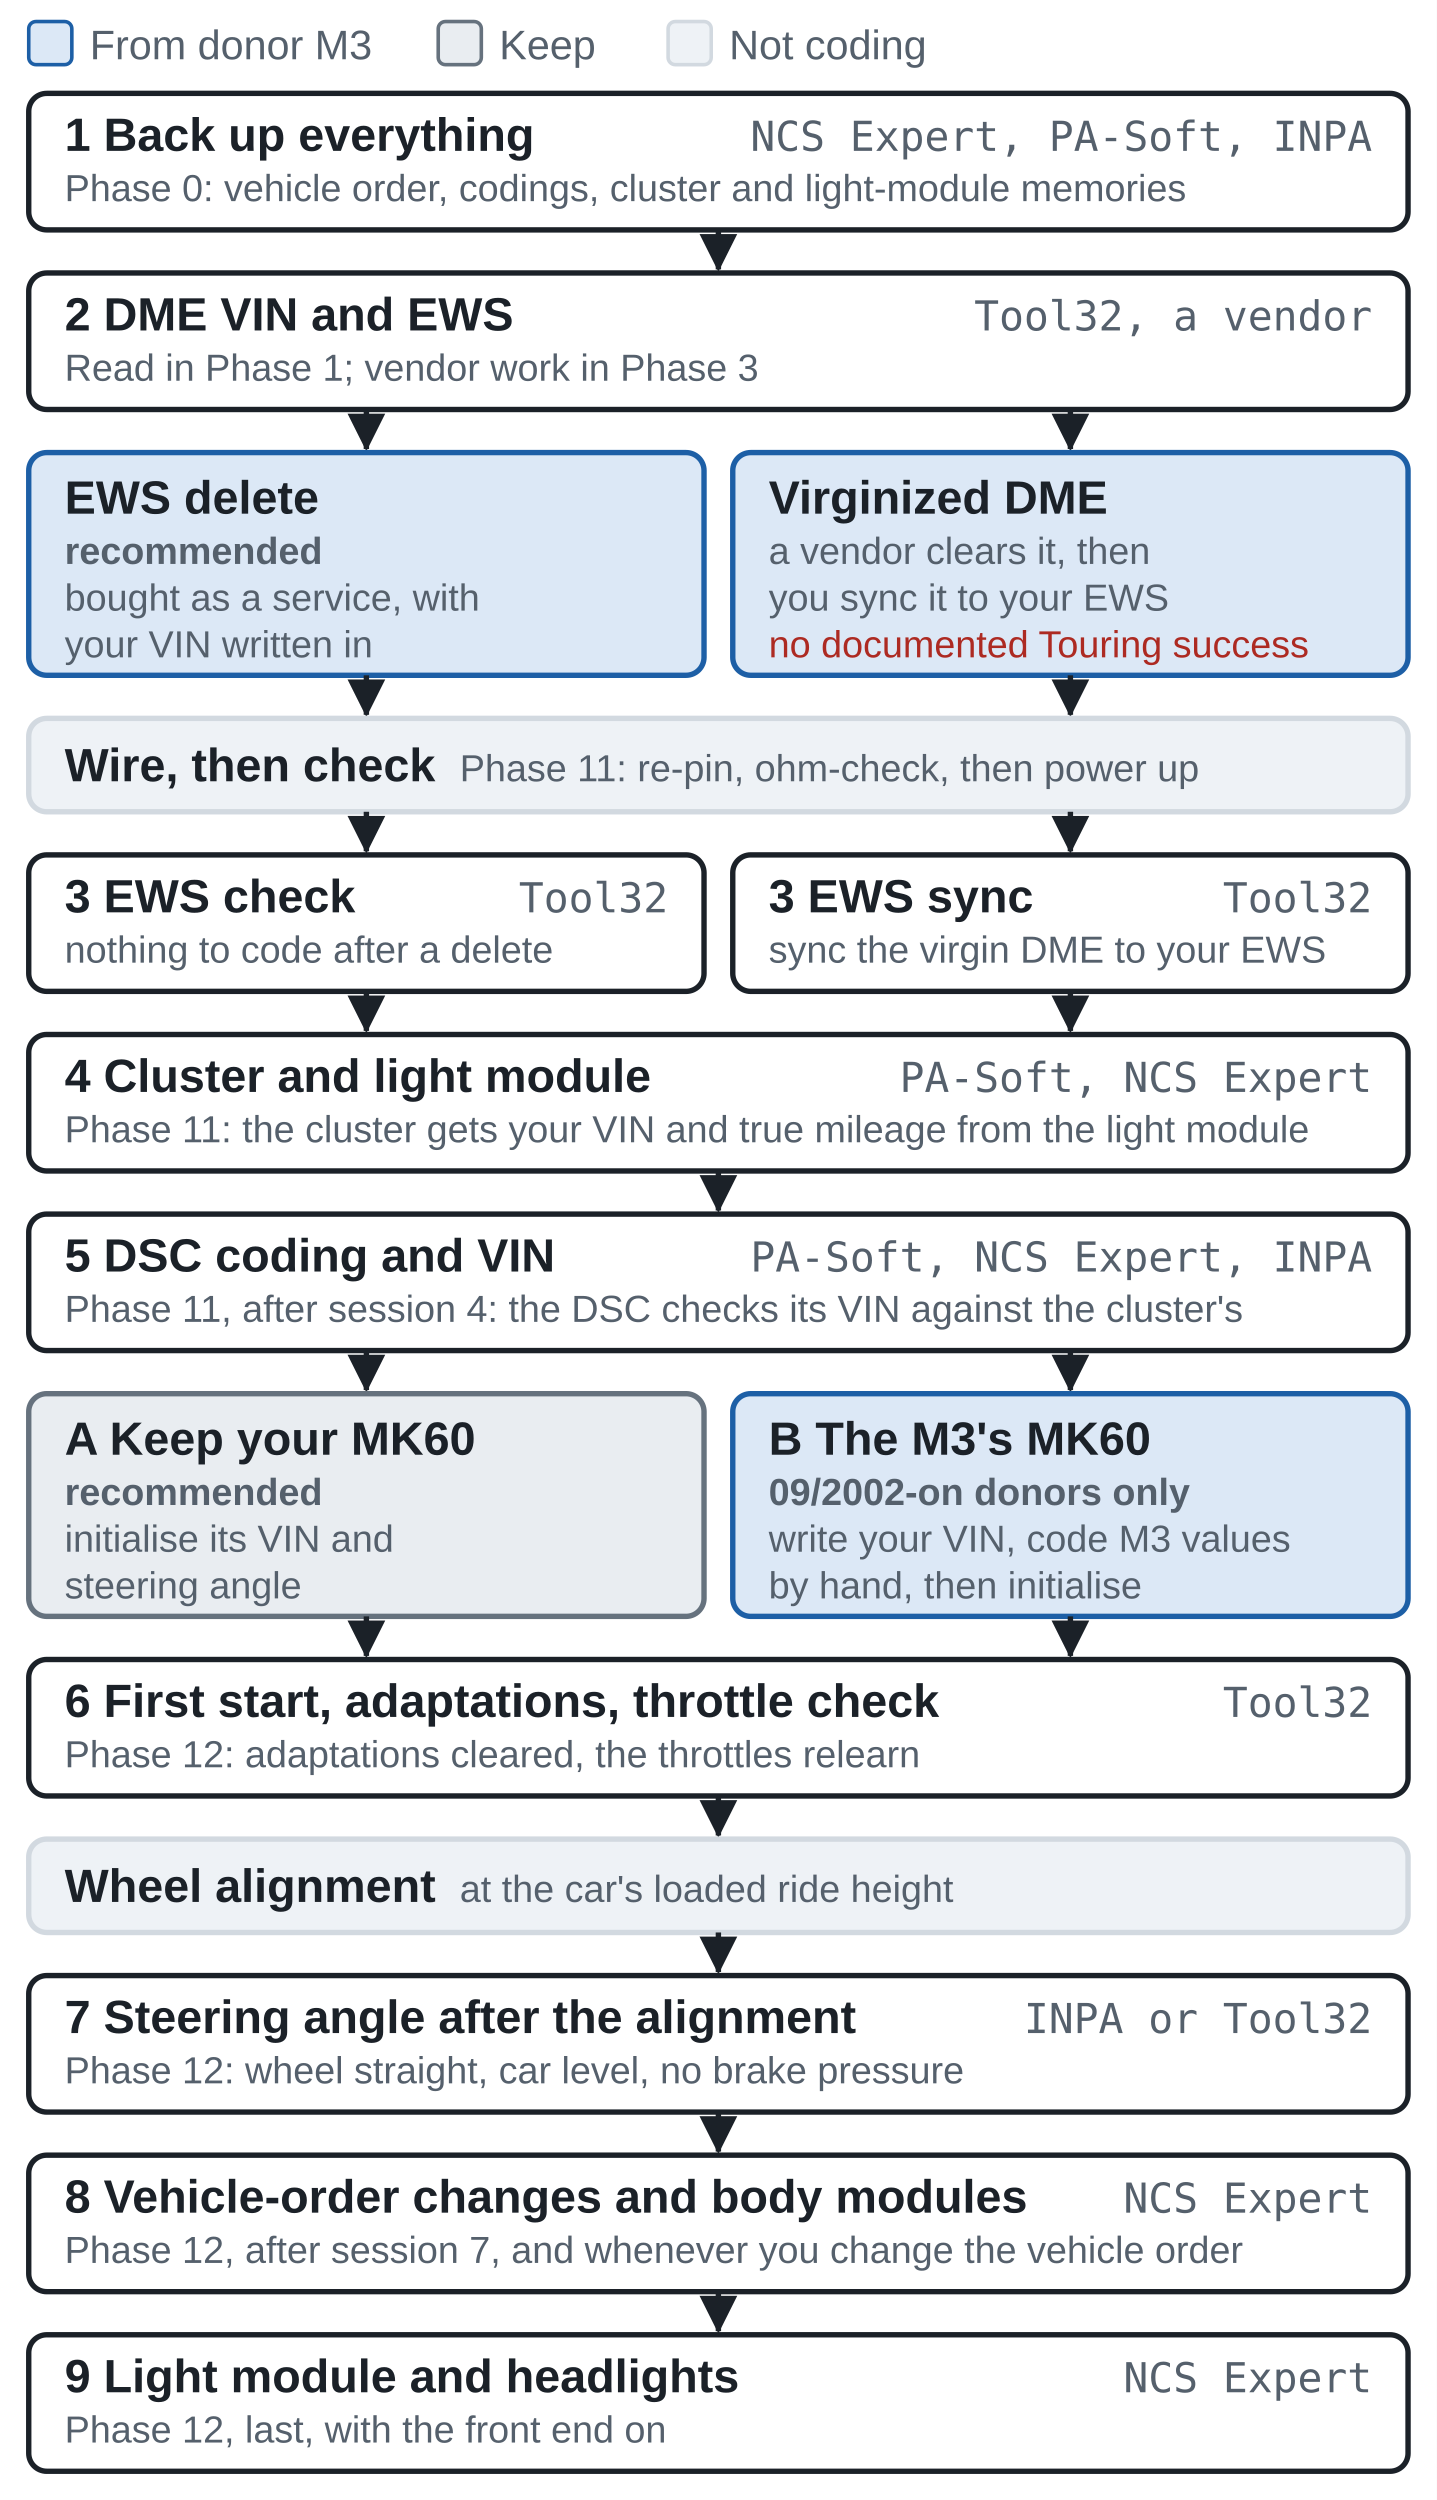
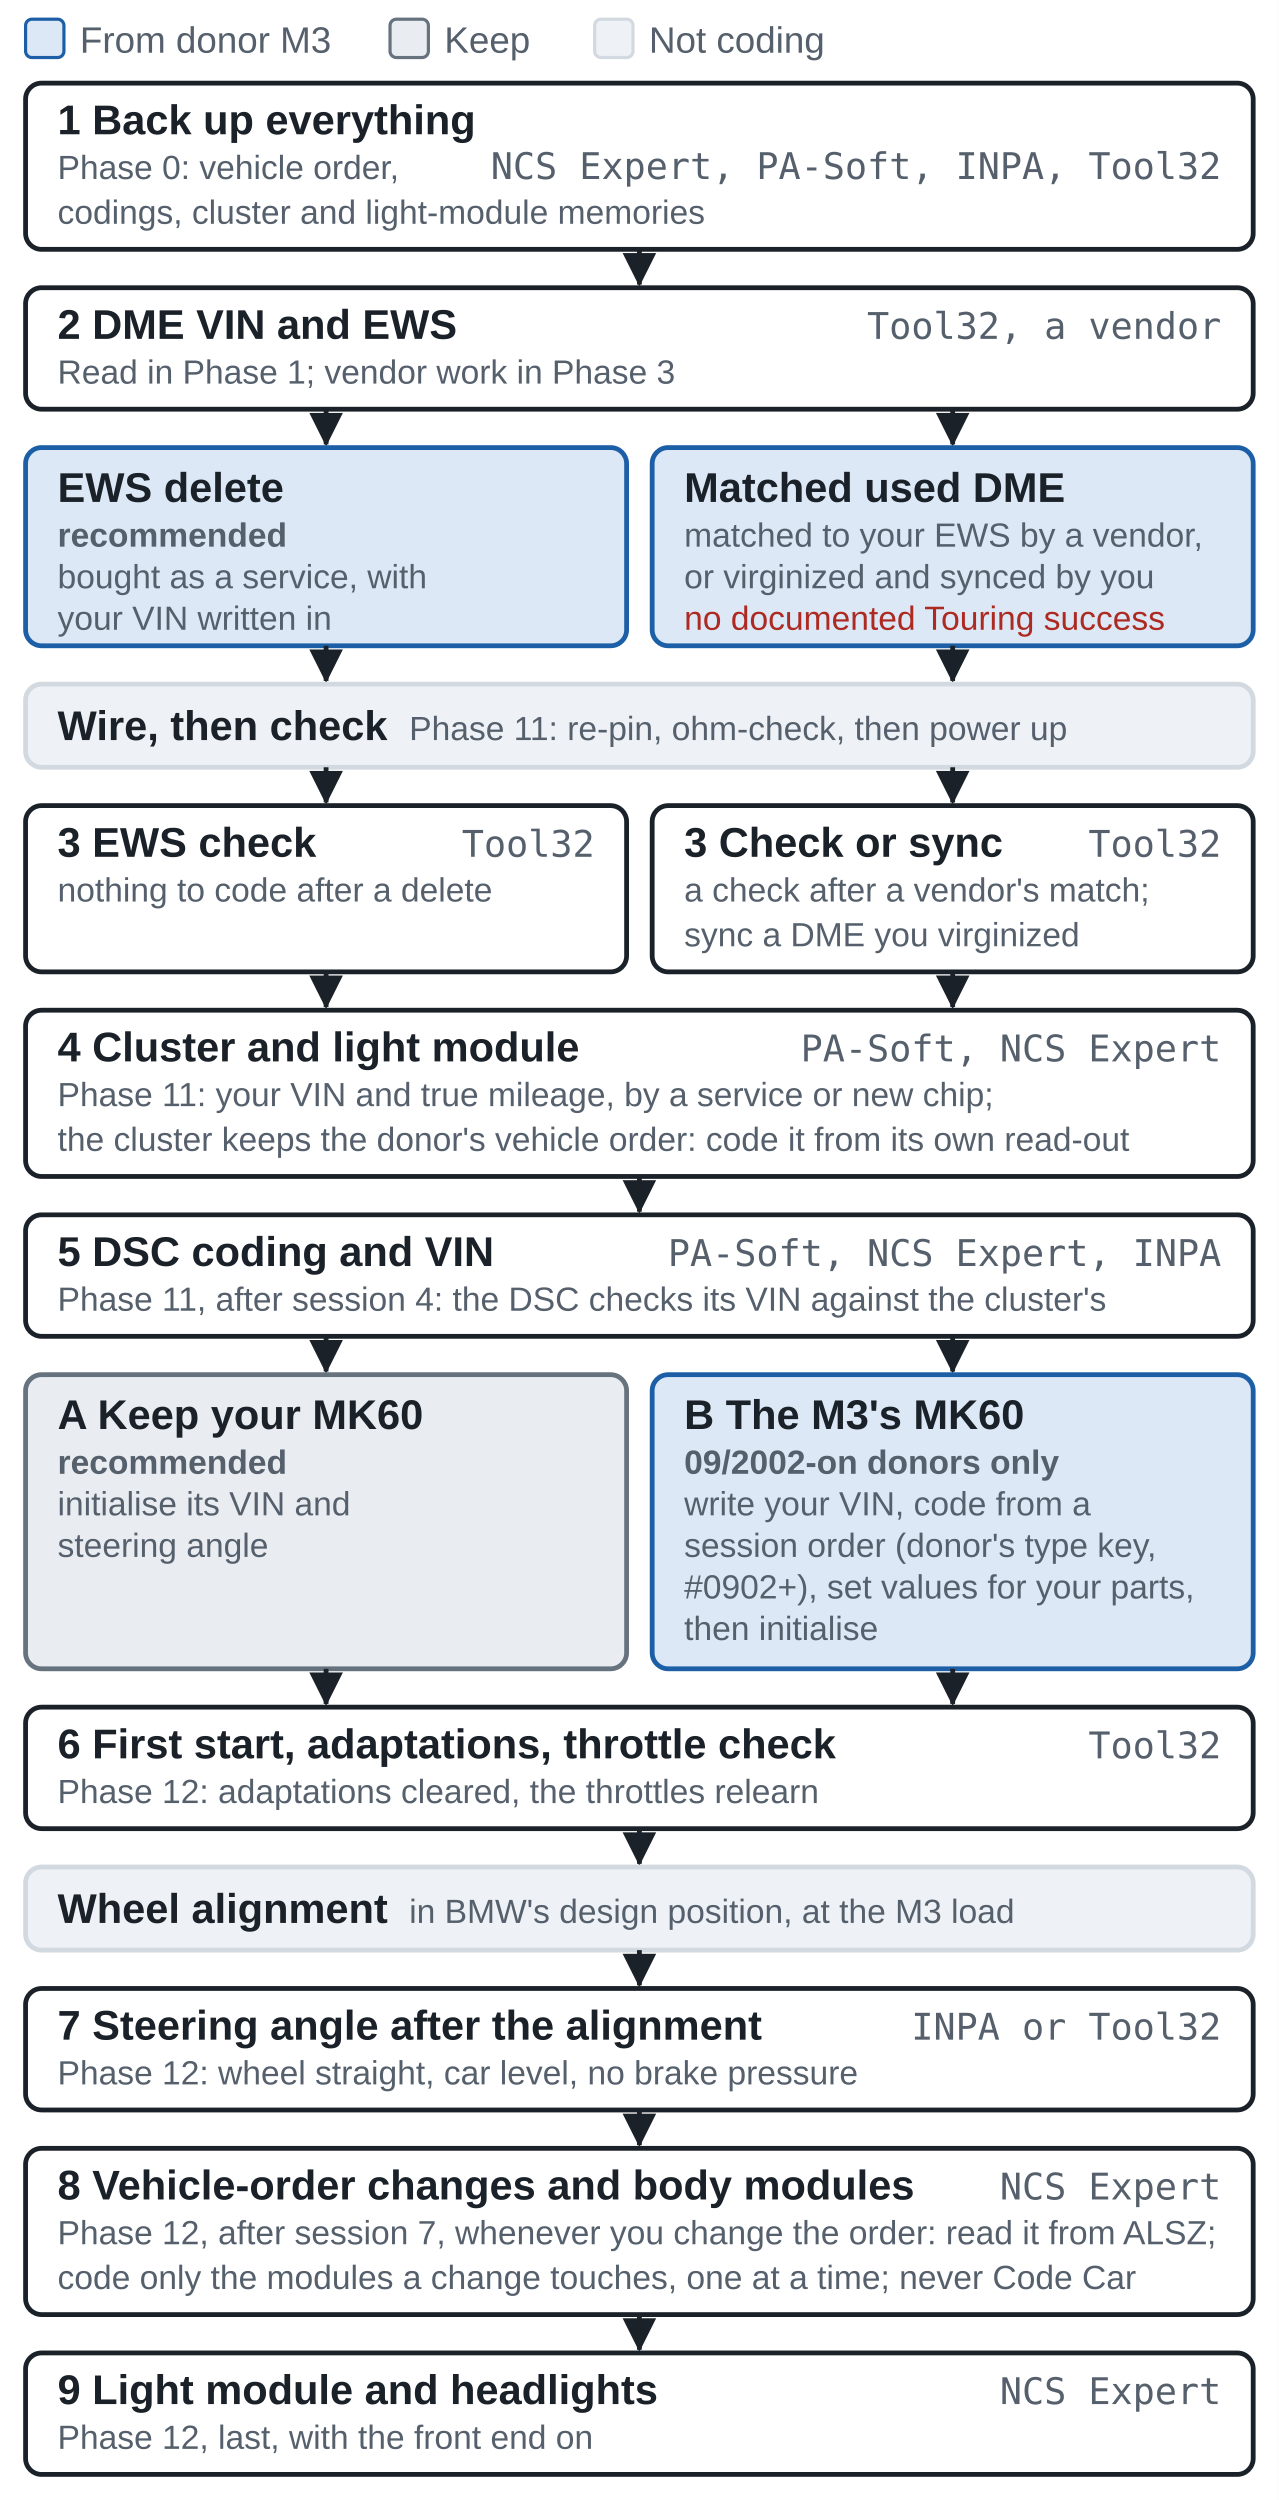
- <svg xmlns="http://www.w3.org/2000/svg" viewBox="0 0 400 696" role="img" aria-label="The coding sessions in the manual's order, with their tools. 1: back up the vehicle order, every module's coding and the cluster and light-module memories (NCS Expert, PA-Soft, INPA) in Phase 0. 2: the DME's VIN and EWS work (Tool32 and a vendor), read in Phase 1 with the vendor work in Phase 3. Decision: an EWS delete bought as a service, recommended, or a virginized DME that you sync, which no Touring build has documented working. Then wire and check in Phase 11. 3: the EWS in Tool32, with nothing to code after a delete, or a sync for a virgin DME. 4: the cluster and light module (PA-Soft, NCS Expert); the cluster gets your VIN and true mileage from the light module. 5: the DSC (PA-Soft, NCS Expert, INPA), after the cluster because the DSC checks its VIN against it. Decision: keep your MK60 and initialise it, recommended, or fit the M3's MK60 from a 09/2002-on donor, code M3 values by hand and initialise it. 6: first start with the adaptations cleared (Tool32). Then the wheel alignment, then 7: the steering-angle calibration (INPA or Tool32). 8: vehicle-order changes and body modules, and 9, last: the light module and headlights (NCS Expert)." color="#1b2128">
+ <svg xmlns="http://www.w3.org/2000/svg" viewBox="0 0 400 782" role="img" aria-label="The coding sessions in the manual's order, with their tools. 1: back up the vehicle order, every module's coding and the cluster and light-module memories (NCS Expert, PA-Soft, INPA, Tool32) in Phase 0. 2: the DME's VIN and EWS work (Tool32 and a vendor), read in Phase 1 with the vendor work in Phase 3. Decision: an EWS delete bought as a service, recommended, or a used DME matched to your EWS by a vendor, or virginized and synced by you, which no Touring build has documented working. Then wire and check in Phase 11. 3: the EWS in Tool32: a check, with nothing to code, after a delete or a vendor's match, or a sync for a DME you virginized. 4: the cluster and light module (PA-Soft, NCS Expert): the M3 cluster gets your VIN and true mileage through a service or a new chip, keeps the donor's vehicle order, and is coded only from its own read-out. 5: the DSC (PA-Soft, NCS Expert, INPA), after the cluster because the DSC checks its VIN against it. Decision: keep your MK60 and initialise it, recommended, or fit the M3's MK60 from a 09/2002-on donor: write your VIN, code it from a session order with the donor's type key and #0902 or later, set values for your parts, then initialise it. 6: first start with the adaptations cleared (Tool32). Then the wheel alignment, in BMW's design position at the M3 load, then 7: the steering-angle calibration (INPA or Tool32). 8: vehicle-order changes and body modules (NCS Expert): read the order from the light module (ALSZ), code only the modules a change touches, one at a time, and never use Code Car. 9, last: the light module and headlights (NCS Expert)." color="#1b2128">
  <style>
svg{color:#1b2128;font-family:"IBM Plex Sans",Arial,Helvetica,sans-serif}
text{fill:currentColor}
.t{font-size:13px}.t-sm{font-size:11.5px;fill:#55606c}.t-xs{font-size:10.5px;fill:#55606c}
.t-b{font-weight:600}.t-h{font-size:13px;font-weight:700;letter-spacing:.08em}
.t-mono{font-family:"IBM Plex Mono",Menlo,monospace}
.ln{stroke:currentColor;fill:none;stroke-width:1.5}.ln-thin{stroke:#8a95a1;fill:none;stroke-width:1}.ln-faint{stroke:#d2d9e0;fill:none;stroke-width:1}
.dash{stroke-dasharray:5 4}.fill-fg{fill:currentColor}.fill-bg{fill:#fff}
.shape{fill:#fff;stroke:currentColor;stroke-width:1.5}.panel{fill:#eef2f6;stroke:#d2d9e0}
.donor{fill:#dce8f6;stroke:#1d5fa6}.new{fill:#dff0e6;stroke:#1f6e45}.fab{fill:#fbe5d9;stroke:#b9440f}.keep{fill:#e9edf1;stroke:#66727e}
.donor-s{stroke:#1d5fa6;fill:none}.new-s{stroke:#1f6e45;fill:none}.fab-s{stroke:#b9440f;fill:none}.keep-s{stroke:#66727e;fill:none}.crit-s{stroke:#ad2a22;fill:none}
.donor-t{fill:#1d5fa6}.new-t{fill:#1f6e45}.fab-t{fill:#b9440f}.crit-t{fill:#ad2a22}
.donor-f{fill:#1d5fa6}.new-f{fill:#1f6e45}.fab-f{fill:#b9440f}.crit-f{fill:#ad2a22}.keep-f{fill:#66727e}
.warn-f{fill:#fff3cf;stroke:#e0a800}
</style>
  <defs>
    <marker id="ah" viewBox="0 0 8 8" refX="7.5" refY="4" markerWidth="7" markerHeight="7" orient="auto-start-reverse">
      <path d="M0,0 L8,4 L0,8 Z" class="fill-fg" />
    </marker>
  </defs>
-   <rect class="bg" x="0" y="0" width="400" height="696" fill="#ffffff" />
+   <rect class="bg" x="0" y="0" width="400" height="782" fill="#ffffff" />
  <rect class="donor" x="8" y="6" width="12" height="12" rx="2" stroke-width="1" />
  <text class="t-sm" x="25" y="16.5">From donor M3</text>
  <rect class="keep" x="122" y="6" width="12" height="12" rx="2" stroke-width="1" />
  <text class="t-sm" x="139" y="16.5">Keep</text>
  <rect class="panel" x="186" y="6" width="12" height="12" rx="2" stroke-width="1" />
  <text class="t-sm" x="203" y="16.5">Not coding</text>
-   <rect class="shape" x="8" y="26" width="384" height="38" rx="5" stroke-width="1.5" />
+   <rect class="shape" x="8" y="26" width="384" height="52" rx="5" stroke-width="1.5" />
  <text class="t t-b" x="18" y="42">1  Back up everything</text>
-   <text class="t-sm t-mono" x="382" y="42" text-anchor="end">NCS Expert, PA-Soft, INPA</text>
-   <text class="t-xs" x="18" y="56">Phase 0: vehicle order, codings, cluster and light-module memories</text>
-   <line class="ln" x1="200" y1="64" x2="200" y2="75" marker-end="url(#ah)" />
-   <rect class="shape" x="8" y="76" width="384" height="38" rx="5" stroke-width="1.5" />
-   <text class="t t-b" x="18" y="92">2  DME VIN and EWS</text>
-   <text class="t-sm t-mono" x="382" y="92" text-anchor="end">Tool32, a vendor</text>
-   <text class="t-xs" x="18" y="106">Read in Phase 1; vendor work in Phase 3</text>
-   <line class="ln" x1="102" y1="114" x2="102" y2="125" marker-end="url(#ah)" />
-   <line class="ln" x1="298" y1="114" x2="298" y2="125" marker-end="url(#ah)" />
-   <rect class="donor" x="8" y="126" width="188" height="62" rx="5" stroke-width="1.5" />
-   <text class="t t-b" x="18" y="143">EWS delete</text>
-   <text class="t-xs t-b" x="18" y="157">recommended</text>
-   <text class="t-xs" x="18" y="170">bought as a service, with</text>
-   <text class="t-xs" x="18" y="183">your VIN written in</text>
-   <rect class="donor" x="204" y="126" width="188" height="62" rx="5" stroke-width="1.5" />
-   <text class="t t-b" x="214" y="143">Virginized DME</text>
-   <text class="t-xs" x="214" y="157">a vendor clears it, then</text>
-   <text class="t-xs" x="214" y="170">you sync it to your EWS</text>
-   <text class="t-xs crit-t" x="214" y="183">no documented Touring success</text>
-   <line class="ln" x1="102" y1="188" x2="102" y2="199" marker-end="url(#ah)" />
-   <line class="ln" x1="298" y1="188" x2="298" y2="199" marker-end="url(#ah)" />
-   <rect class="panel" x="8" y="200" width="384" height="26" rx="5" stroke-width="1.5" />
-   <text class="t t-b" x="18" y="217.5">Wire, then check</text>
-   <text class="t-xs" x="128" y="217.5">Phase 11: re-pin, ohm-check, then power up</text>
-   <line class="ln" x1="102" y1="226" x2="102" y2="237" marker-end="url(#ah)" />
-   <line class="ln" x1="298" y1="226" x2="298" y2="237" marker-end="url(#ah)" />
-   <rect class="shape" x="8" y="238" width="188" height="38" rx="5" stroke-width="1.5" />
-   <text class="t t-b" x="18" y="254">3  EWS check</text>
-   <text class="t-sm t-mono" x="186" y="254" text-anchor="end">Tool32</text>
-   <text class="t-xs" x="18" y="268">nothing to code after a delete</text>
-   <rect class="shape" x="204" y="238" width="188" height="38" rx="5" stroke-width="1.5" />
-   <text class="t t-b" x="214" y="254">3  EWS sync</text>
-   <text class="t-sm t-mono" x="382" y="254" text-anchor="end">Tool32</text>
-   <text class="t-xs" x="214" y="268">sync the virgin DME to your EWS</text>
-   <line class="ln" x1="102" y1="276" x2="102" y2="287" marker-end="url(#ah)" />
-   <line class="ln" x1="298" y1="276" x2="298" y2="287" marker-end="url(#ah)" />
-   <rect class="shape" x="8" y="288" width="384" height="38" rx="5" stroke-width="1.5" />
-   <text class="t t-b" x="18" y="304">4  Cluster and light module</text>
-   <text class="t-sm t-mono" x="382" y="304" text-anchor="end">PA-Soft, NCS Expert</text>
-   <text class="t-xs" x="18" y="318">Phase 11: the cluster gets your VIN and true mileage from the light module</text>
-   <line class="ln" x1="200" y1="326" x2="200" y2="337" marker-end="url(#ah)" />
-   <rect class="shape" x="8" y="338" width="384" height="38" rx="5" stroke-width="1.5" />
-   <text class="t t-b" x="18" y="354">5  DSC coding and VIN</text>
-   <text class="t-sm t-mono" x="382" y="354" text-anchor="end">PA-Soft, NCS Expert, INPA</text>
-   <text class="t-xs" x="18" y="368">Phase 11, after session 4: the DSC checks its VIN against the cluster's</text>
-   <line class="ln" x1="102" y1="376" x2="102" y2="387" marker-end="url(#ah)" />
-   <line class="ln" x1="298" y1="376" x2="298" y2="387" marker-end="url(#ah)" />
-   <rect class="keep" x="8" y="388" width="188" height="62" rx="5" stroke-width="1.5" />
-   <text class="t t-b" x="18" y="405">A  Keep your MK60</text>
-   <text class="t-xs t-b" x="18" y="419">recommended</text>
-   <text class="t-xs" x="18" y="432">initialise its VIN and</text>
-   <text class="t-xs" x="18" y="445">steering angle</text>
-   <rect class="donor" x="204" y="388" width="188" height="62" rx="5" stroke-width="1.5" />
-   <text class="t t-b" x="214" y="405">B  The M3's MK60</text>
-   <text class="t-xs t-b" x="214" y="419">09/2002-on donors only</text>
-   <text class="t-xs" x="214" y="432">write your VIN, code M3 values</text>
-   <text class="t-xs" x="214" y="445">by hand, then initialise</text>
-   <line class="ln" x1="102" y1="450" x2="102" y2="461" marker-end="url(#ah)" />
-   <line class="ln" x1="298" y1="450" x2="298" y2="461" marker-end="url(#ah)" />
-   <rect class="shape" x="8" y="462" width="384" height="38" rx="5" stroke-width="1.5" />
-   <text class="t t-b" x="18" y="478">6  First start, adaptations, throttle check</text>
-   <text class="t-sm t-mono" x="382" y="478" text-anchor="end">Tool32</text>
-   <text class="t-xs" x="18" y="492">Phase 12: adaptations cleared, the throttles relearn</text>
-   <line class="ln" x1="200" y1="500" x2="200" y2="511" marker-end="url(#ah)" />
-   <rect class="panel" x="8" y="512" width="384" height="26" rx="5" stroke-width="1.5" />
-   <text class="t t-b" x="18" y="529.5">Wheel alignment</text>
-   <text class="t-xs" x="128" y="529.5">at the car's loaded ride height</text>
-   <line class="ln" x1="200" y1="538" x2="200" y2="549" marker-end="url(#ah)" />
-   <rect class="shape" x="8" y="550" width="384" height="38" rx="5" stroke-width="1.5" />
-   <text class="t t-b" x="18" y="566">7  Steering angle after the alignment</text>
-   <text class="t-sm t-mono" x="382" y="566" text-anchor="end">INPA or Tool32</text>
-   <text class="t-xs" x="18" y="580">Phase 12: wheel straight, car level, no brake pressure</text>
-   <line class="ln" x1="200" y1="588" x2="200" y2="599" marker-end="url(#ah)" />
-   <rect class="shape" x="8" y="600" width="384" height="38" rx="5" stroke-width="1.5" />
-   <text class="t t-b" x="18" y="616">8  Vehicle-order changes and body modules</text>
-   <text class="t-sm t-mono" x="382" y="616" text-anchor="end">NCS Expert</text>
-   <text class="t-xs" x="18" y="630">Phase 12, after session 7, and whenever you change the vehicle order</text>
-   <line class="ln" x1="200" y1="638" x2="200" y2="649" marker-end="url(#ah)" />
-   <rect class="shape" x="8" y="650" width="384" height="38" rx="5" stroke-width="1.5" />
-   <text class="t t-b" x="18" y="666">9  Light module and headlights</text>
-   <text class="t-sm t-mono" x="382" y="666" text-anchor="end">NCS Expert</text>
-   <text class="t-xs" x="18" y="680">Phase 12, last, with the front end on</text>
+   <text class="t-sm t-mono" x="382" y="56" text-anchor="end">NCS Expert, PA-Soft, INPA, Tool32</text>
+   <text class="t-xs" x="18" y="56">Phase 0: vehicle order,</text>
+   <text class="t-xs" x="18" y="70">codings, cluster and light-module memories</text>
+   <line class="ln" x1="200" y1="78" x2="200" y2="89" marker-end="url(#ah)" />
+   <rect class="shape" x="8" y="90" width="384" height="38" rx="5" stroke-width="1.5" />
+   <text class="t t-b" x="18" y="106">2  DME VIN and EWS</text>
+   <text class="t-sm t-mono" x="382" y="106" text-anchor="end">Tool32, a vendor</text>
+   <text class="t-xs" x="18" y="120">Read in Phase 1; vendor work in Phase 3</text>
+   <line class="ln" x1="102" y1="128" x2="102" y2="139" marker-end="url(#ah)" />
+   <line class="ln" x1="298" y1="128" x2="298" y2="139" marker-end="url(#ah)" />
+   <rect class="donor" x="8" y="140" width="188" height="62" rx="5" stroke-width="1.5" />
+   <text class="t t-b" x="18" y="157">EWS delete</text>
+   <text class="t-xs t-b" x="18" y="171">recommended</text>
+   <text class="t-xs" x="18" y="184">bought as a service, with</text>
+   <text class="t-xs" x="18" y="197">your VIN written in</text>
+   <rect class="donor" x="204" y="140" width="188" height="62" rx="5" stroke-width="1.5" />
+   <text class="t t-b" x="214" y="157">Matched used DME</text>
+   <text class="t-xs" x="214" y="171">matched to your EWS by a vendor,</text>
+   <text class="t-xs" x="214" y="184">or virginized and synced by you</text>
+   <text class="t-xs crit-t" x="214" y="197">no documented Touring success</text>
+   <line class="ln" x1="102" y1="202" x2="102" y2="213" marker-end="url(#ah)" />
+   <line class="ln" x1="298" y1="202" x2="298" y2="213" marker-end="url(#ah)" />
+   <rect class="panel" x="8" y="214" width="384" height="26" rx="5" stroke-width="1.5" />
+   <text class="t t-b" x="18" y="231.5">Wire, then check</text>
+   <text class="t-xs" x="128" y="231.5">Phase 11: re-pin, ohm-check, then power up</text>
+   <line class="ln" x1="102" y1="240" x2="102" y2="251" marker-end="url(#ah)" />
+   <line class="ln" x1="298" y1="240" x2="298" y2="251" marker-end="url(#ah)" />
+   <rect class="shape" x="8" y="252" width="188" height="52" rx="5" stroke-width="1.5" />
+   <text class="t t-b" x="18" y="268">3  EWS check</text>
+   <text class="t-sm t-mono" x="186" y="268" text-anchor="end">Tool32</text>
+   <text class="t-xs" x="18" y="282">nothing to code after a delete</text>
+   <rect class="shape" x="204" y="252" width="188" height="52" rx="5" stroke-width="1.5" />
+   <text class="t t-b" x="214" y="268">3  Check or sync</text>
+   <text class="t-sm t-mono" x="382" y="268" text-anchor="end">Tool32</text>
+   <text class="t-xs" x="214" y="282">a check after a vendor's match;</text>
+   <text class="t-xs" x="214" y="296">sync a DME you virginized</text>
+   <line class="ln" x1="102" y1="304" x2="102" y2="315" marker-end="url(#ah)" />
+   <line class="ln" x1="298" y1="304" x2="298" y2="315" marker-end="url(#ah)" />
+   <rect class="shape" x="8" y="316" width="384" height="52" rx="5" stroke-width="1.5" />
+   <text class="t t-b" x="18" y="332">4  Cluster and light module</text>
+   <text class="t-sm t-mono" x="382" y="332" text-anchor="end">PA-Soft, NCS Expert</text>
+   <text class="t-xs" x="18" y="346">Phase 11: your VIN and true mileage, by a service or new chip;</text>
+   <text class="t-xs" x="18" y="360">the cluster keeps the donor's vehicle order: code it from its own read-out</text>
+   <line class="ln" x1="200" y1="368" x2="200" y2="379" marker-end="url(#ah)" />
+   <rect class="shape" x="8" y="380" width="384" height="38" rx="5" stroke-width="1.5" />
+   <text class="t t-b" x="18" y="396">5  DSC coding and VIN</text>
+   <text class="t-sm t-mono" x="382" y="396" text-anchor="end">PA-Soft, NCS Expert, INPA</text>
+   <text class="t-xs" x="18" y="410">Phase 11, after session 4: the DSC checks its VIN against the cluster's</text>
+   <line class="ln" x1="102" y1="418" x2="102" y2="429" marker-end="url(#ah)" />
+   <line class="ln" x1="298" y1="418" x2="298" y2="429" marker-end="url(#ah)" />
+   <rect class="keep" x="8" y="430" width="188" height="92" rx="5" stroke-width="1.5" />
+   <text class="t t-b" x="18" y="447">A  Keep your MK60</text>
+   <text class="t-xs t-b" x="18" y="461">recommended</text>
+   <text class="t-xs" x="18" y="474">initialise its VIN and</text>
+   <text class="t-xs" x="18" y="487">steering angle</text>
+   <rect class="donor" x="204" y="430" width="188" height="92" rx="5" stroke-width="1.5" />
+   <text class="t t-b" x="214" y="447">B  The M3's MK60</text>
+   <text class="t-xs t-b" x="214" y="461">09/2002-on donors only</text>
+   <text class="t-xs" x="214" y="474">write your VIN, code from a</text>
+   <text class="t-xs" x="214" y="487">session order (donor's type key,</text>
+   <text class="t-xs" x="214" y="500">#0902+), set values for your parts,</text>
+   <text class="t-xs" x="214" y="513">then initialise</text>
+   <line class="ln" x1="102" y1="522" x2="102" y2="533" marker-end="url(#ah)" />
+   <line class="ln" x1="298" y1="522" x2="298" y2="533" marker-end="url(#ah)" />
+   <rect class="shape" x="8" y="534" width="384" height="38" rx="5" stroke-width="1.5" />
+   <text class="t t-b" x="18" y="550">6  First start, adaptations, throttle check</text>
+   <text class="t-sm t-mono" x="382" y="550" text-anchor="end">Tool32</text>
+   <text class="t-xs" x="18" y="564">Phase 12: adaptations cleared, the throttles relearn</text>
+   <line class="ln" x1="200" y1="572" x2="200" y2="583" marker-end="url(#ah)" />
+   <rect class="panel" x="8" y="584" width="384" height="26" rx="5" stroke-width="1.5" />
+   <text class="t t-b" x="18" y="601.5">Wheel alignment</text>
+   <text class="t-xs" x="128" y="601.5">in BMW's design position, at the M3 load</text>
+   <line class="ln" x1="200" y1="610" x2="200" y2="621" marker-end="url(#ah)" />
+   <rect class="shape" x="8" y="622" width="384" height="38" rx="5" stroke-width="1.5" />
+   <text class="t t-b" x="18" y="638">7  Steering angle after the alignment</text>
+   <text class="t-sm t-mono" x="382" y="638" text-anchor="end">INPA or Tool32</text>
+   <text class="t-xs" x="18" y="652">Phase 12: wheel straight, car level, no brake pressure</text>
+   <line class="ln" x1="200" y1="660" x2="200" y2="671" marker-end="url(#ah)" />
+   <rect class="shape" x="8" y="672" width="384" height="52" rx="5" stroke-width="1.5" />
+   <text class="t t-b" x="18" y="688">8  Vehicle-order changes and body modules</text>
+   <text class="t-sm t-mono" x="382" y="688" text-anchor="end">NCS Expert</text>
+   <text class="t-xs" x="18" y="702">Phase 12, after session 7, whenever you change the order: read it from ALSZ;</text>
+   <text class="t-xs" x="18" y="716">code only the modules a change touches, one at a time; never Code Car</text>
+   <line class="ln" x1="200" y1="724" x2="200" y2="735" marker-end="url(#ah)" />
+   <rect class="shape" x="8" y="736" width="384" height="38" rx="5" stroke-width="1.5" />
+   <text class="t t-b" x="18" y="752">9  Light module and headlights</text>
+   <text class="t-sm t-mono" x="382" y="752" text-anchor="end">NCS Expert</text>
+   <text class="t-xs" x="18" y="766">Phase 12, last, with the front end on</text>
</svg>
